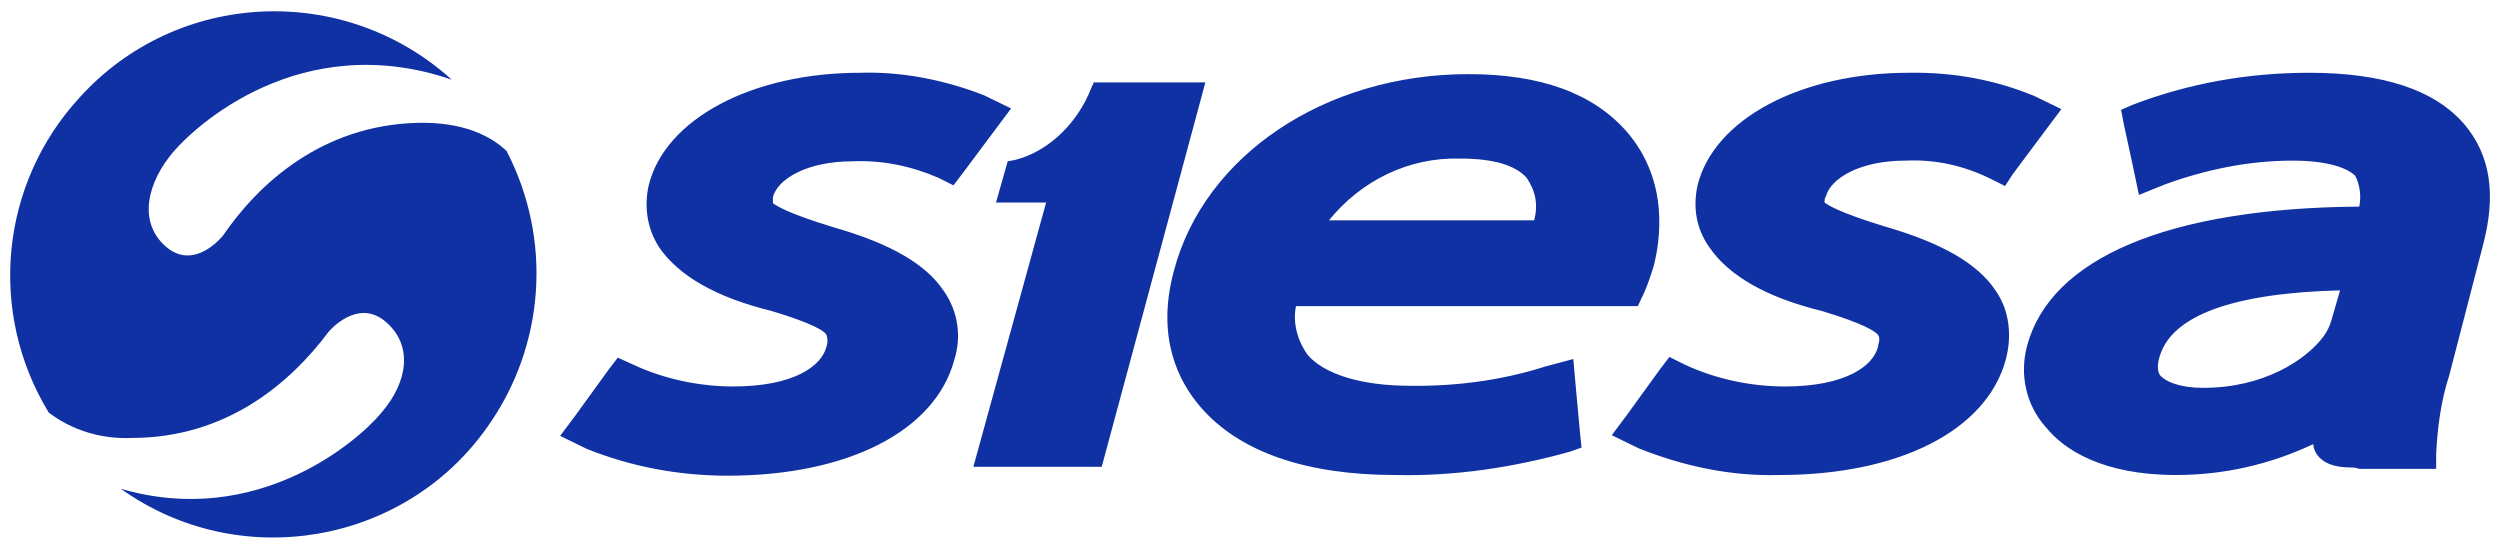
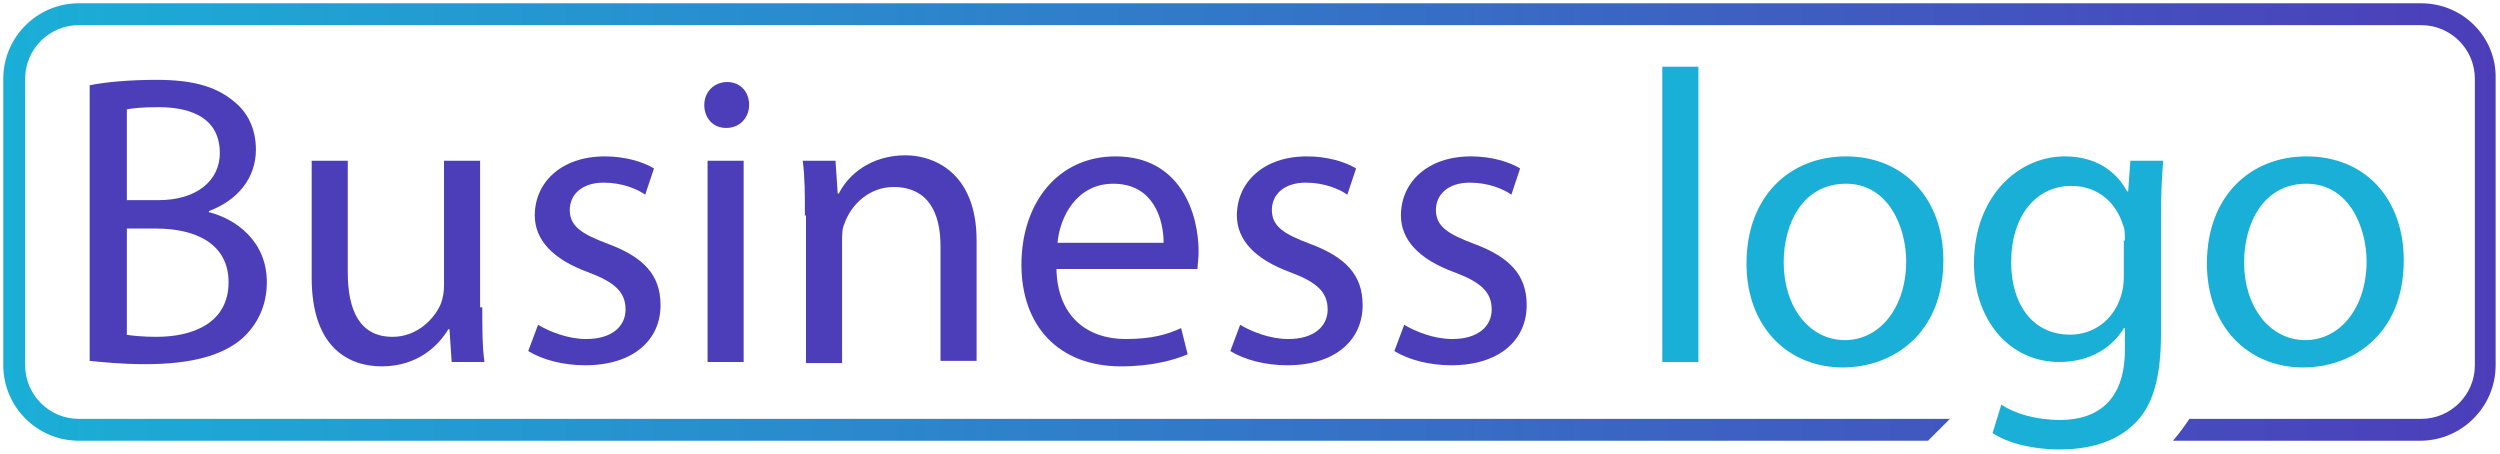
- <svg xmlns="http://www.w3.org/2000/svg" version="1.1" id="Layer_1" x="0px" y="0px" viewBox="0 0 364.2 80" style="enable-background:new 0 0 364.2 80;" xml:space="preserve">
+ <svg xmlns="http://www.w3.org/2000/svg" version="1.1" id="Capa_1" x="0px" y="0px" viewBox="0 0 228.6 41.5" style="enable-background:new 0 0 228.6 41.5;" xml:space="preserve">
  <style type="text/css">
- 	.st0{fill:#1031A3;}
+ 	.st0{fill:#4C3EB9;}
+ 	.st1{fill:#1AAFD6;}
+ 	.st2{fill:url(#SVGID_1_);}
</style>
  <g>
-     <path class="st0" d="M159.3,11.9c0,0.2,0,0.4-0.2,0.6c-2.2,6-7.3,10.3-12.3,11l-1.7,6h7.3l-10.6,38.5h18.7l15.1-56H159.3z" />
-     <path class="st0" d="M205.4,56.2c-7.1,0-12.5-1.7-14.9-4.5c-1.5-2.1-2.2-4.7-1.7-7.1h49.8l0.6-1.3l0.2-0.4c0.6-1.3,1.1-2.8,1.5-4.1   c0.9-3.5,2.4-12.3-3.9-19.6c-4.9-5.6-12.5-8.4-23.1-8.4c-20.9,0-38.5,11.9-42.9,28.7c-2.6,9.7,0.7,16.1,3.9,19.8   c5.6,6.5,15.3,9.9,28.4,9.9c8.6,0.2,17.2-1.1,25.4-3.4l1.7-0.6l-0.2-1.9l-0.6-6.5l-0.4-4.5l-4.1,1.1   C218.8,55.4,212.1,56.3,205.4,56.2 M212.7,23.1c4.7,0,8,0.9,9.7,2.8c1.3,1.9,1.7,3.9,1.1,6.2h-29.9   C198.3,26.3,205.2,22.9,212.7,23.1 M125.3,10.6c-15.7,0-28.4,6.7-30.8,16.4c-0.7,3.2-0.2,6.3,1.5,9c2.8,4.1,8.2,7.3,16.4,9.3   c6.3,1.9,7.8,3,8,3.5c0.2,0.6,0.2,1.1,0,1.7c-0.7,2.8-4.7,5.8-13.6,5.8c-5,0-10.1-1.1-14.6-3.2L90,52.1l-1.3,1.7l-5,6.9l-2.1,2.8   l3.9,1.9c6.5,2.6,13.4,3.9,20.5,3.9c17.5,0,30.2-6.5,33-16.8c1.1-3.4,0.6-7.1-1.5-10.1c-2.6-3.9-7.7-6.9-16.1-9.3   c-6.9-2.1-8.4-3.2-8.8-3.5c0-0.4,0-0.6,0-0.9c0.7-2.6,4.9-5.2,11.6-5.2c4.3-0.2,8.6,0.7,12.5,2.4l2.2,1.1l1.3-1.7l5-6.7l2.1-2.8   l-3.9-1.9C137.8,11.7,131.5,10.4,125.3,10.6 M359,18.1c-4.3-5-11.8-7.5-22.6-7.5c-8.8,0-17.5,1.5-25.8,4.7L309,16l0.4,2.1l1.3,6   l0.9,4.3l3.7-1.5c6-2.2,12.3-3.5,18.7-3.5c6.5,0,8.6,1.7,9.1,2.2c0.7,1.3,0.9,3,0.6,4.5c-27.8,0.2-45,7.5-48.4,20.3   c-1.1,4.1-0.2,8.6,2.8,11.9c2.6,3.2,8.2,6.9,18.9,6.9c6.9,0,13.6-1.5,20-4.5c0,0,0,3.4,5.4,3.4c0.4,0,0.7,0,1.3,0.2h11.2v-2.2   c0.2-3.9,0.7-7.7,1.9-11.4l4.9-18.9C363.7,28.3,362.8,22.6,359,18.1 M339.6,46.8c-0.2,0.7-0.6,1.5-1.1,2.2   c-2.6,3.5-8.8,7.5-17.5,7.5c-3.5,0-5.4-0.9-6.2-1.7c-0.7-0.7-0.4-2.2-0.2-2.8c1.7-6,10.6-9.3,26.3-9.7L339.6,46.8z M274.6,33   c-6.9-2.1-8.4-3.2-8.8-3.5c0-0.4,0-0.6,0.2-0.9c0.7-2.6,4.9-5.2,11.6-5.2c4.3-0.2,8.4,0.7,12.3,2.6l2.2,1.1l1.1-1.7l5-6.7l2.1-2.8   l-3.9-1.9c-5.8-2.4-11.9-3.5-18.3-3.4c-15.7,0-28.4,6.7-30.8,16.4c-0.7,3.2-0.2,6.3,1.7,9c2.8,4.1,8.2,7.3,16.4,9.3   c6.3,1.9,7.8,3,8.2,3.5c0.4,0.6,0,1.3,0,1.7c-0.7,2.8-4.7,5.8-13.6,5.8c-5,0-10.1-1.1-14.6-3.2l-2.2-1.1l-1.3,1.7l-5,6.9l-2.1,2.8   l3.9,1.9c6.5,2.6,13.4,4.1,20.5,3.9c17.5,0,30.2-6.5,33-16.8c0.9-3.4,0.6-7.1-1.5-10.1C288.1,38.4,282.9,35.4,274.6,33" />
-     <path class="st0" d="M73.8,22c-2.2-2.1-6.2-4.3-13.1-4.1c-13.8,0.4-23,8.8-28.2,16.4c0,0-3.9,5-8,1.9c-4.1-3.2-3.5-8.6,0.2-13.4   c3.5-4.5,19.2-18.7,41.1-11.2C50.1-2.6,25.8-1.5,11.6,14.2C0,26.8-1.8,45.5,7.1,60.1c3.4,2.6,7.7,3.9,12.1,3.7   c13.8,0,23.1-8,28.7-15.5c0,0,4.1-4.9,8.2-1.5c4.1,3.4,3.4,8.8-0.6,13.4c-3.4,4.1-18.1,16.8-37.9,11c17.2,12.3,41.3,8.2,53.4-9   C79.4,50.4,80.5,34.9,73.8,22" />
+     <g>
+       <path class="st0" d="M8.2,7.8c1.4-0.3,3.7-0.5,6.1-0.5c3.3,0,5.4,0.6,7,1.9c1.3,1,2.1,2.5,2.1,4.5c0,2.5-1.6,4.6-4.3,5.6v0.1    c2.4,0.6,5.3,2.6,5.3,6.4c0,2.2-0.9,3.9-2.2,5.1c-1.8,1.6-4.7,2.4-8.9,2.4c-2.3,0-4-0.2-5.1-0.3V7.8z M11.5,18.3h3    c3.5,0,5.6-1.8,5.6-4.3c0-3-2.3-4.2-5.6-4.2c-1.5,0-2.4,0.1-2.9,0.2V18.3z M11.5,30.6c0.6,0.1,1.6,0.2,2.8,0.2    c3.4,0,6.6-1.3,6.6-5c0-3.5-3-4.9-6.6-4.9h-2.7V30.6z" />
+       <path class="st0" d="M44.1,28.1c0,1.9,0,3.6,0.2,5h-3l-0.2-3H41c-0.9,1.5-2.8,3.4-6.1,3.4c-2.9,0-6.4-1.6-6.4-8.1V14.7h3.3v10.2    c0,3.5,1.1,5.9,4.1,5.9c2.2,0,3.8-1.6,4.4-3c0.2-0.5,0.3-1.1,0.3-1.7V14.7h3.3V28.1z" />
+       <path class="st0" d="M49.2,29.7c1,0.6,2.7,1.3,4.4,1.3c2.4,0,3.6-1.2,3.6-2.7c0-1.6-1-2.5-3.4-3.4c-3.3-1.2-4.9-3-4.9-5.2    c0-3,2.4-5.4,6.4-5.4c1.9,0,3.5,0.5,4.5,1.1l-0.8,2.4c-0.7-0.5-2.1-1.1-3.8-1.1c-2,0-3.1,1.1-3.1,2.5c0,1.5,1.1,2.2,3.5,3.1    c3.2,1.2,4.8,2.8,4.8,5.6c0,3.2-2.5,5.5-6.9,5.5c-2,0-3.9-0.5-5.2-1.3L49.2,29.7z" />
+       <path class="st0" d="M68.5,9.6c0,1.1-0.8,2.1-2.1,2.1c-1.2,0-2-0.9-2-2.1c0-1.2,0.9-2.1,2.1-2.1C67.7,7.5,68.5,8.4,68.5,9.6z     M64.7,33.2V14.7h3.3v18.4H64.7z" />
+       <path class="st0" d="M73.6,19.7c0-1.9,0-3.5-0.2-5h3l0.2,3h0.1c0.9-1.8,3-3.5,6.1-3.5c2.5,0,6.5,1.5,6.5,7.8v11H86V22.5    c0-3-1.1-5.4-4.3-5.4c-2.2,0-3.9,1.6-4.5,3.4c-0.2,0.4-0.2,1-0.2,1.6v11.1h-3.3V19.7z" />
+       <path class="st0" d="M96.6,24.6c0.1,4.5,3,6.4,6.3,6.4c2.4,0,3.8-0.4,5.1-1l0.6,2.4c-1.2,0.5-3.2,1.1-6.1,1.1    c-5.7,0-9.1-3.7-9.1-9.3c0-5.6,3.3-9.9,8.6-9.9c6,0,7.6,5.3,7.6,8.7c0,0.7-0.1,1.2-0.1,1.6H96.6z M106.4,22.2    c0-2.1-0.9-5.4-4.6-5.4c-3.4,0-4.9,3.1-5.1,5.4H106.4z" />
+       <path class="st0" d="M113.4,29.7c1,0.6,2.7,1.3,4.4,1.3c2.4,0,3.6-1.2,3.6-2.7c0-1.6-1-2.5-3.4-3.4c-3.3-1.2-4.9-3-4.9-5.2    c0-3,2.4-5.4,6.4-5.4c1.9,0,3.5,0.5,4.5,1.1l-0.8,2.4c-0.7-0.5-2.1-1.1-3.8-1.1c-2,0-3.1,1.1-3.1,2.5c0,1.5,1.1,2.2,3.5,3.1    c3.2,1.2,4.8,2.8,4.8,5.6c0,3.2-2.5,5.5-6.9,5.5c-2,0-3.9-0.5-5.2-1.3L113.4,29.7z" />
+       <path class="st0" d="M128.4,29.7c1,0.6,2.7,1.3,4.4,1.3c2.4,0,3.6-1.2,3.6-2.7c0-1.6-1-2.5-3.4-3.4c-3.3-1.2-4.9-3-4.9-5.2    c0-3,2.4-5.4,6.4-5.4c1.9,0,3.5,0.5,4.5,1.1l-0.8,2.4c-0.7-0.5-2.1-1.1-3.8-1.1c-2,0-3.1,1.1-3.1,2.5c0,1.5,1.1,2.2,3.5,3.1    c3.2,1.2,4.8,2.8,4.8,5.6c0,3.2-2.5,5.5-6.9,5.5c-2,0-3.9-0.5-5.2-1.3L128.4,29.7z" />
+       <path class="st1" d="M152,6.1h3.3v27H152V6.1z" />
+       <path class="st1" d="M177.7,23.8c0,6.8-4.7,9.8-9.2,9.8c-5,0-8.8-3.7-8.8-9.5c0-6.2,4-9.8,9.1-9.8    C174.1,14.3,177.7,18.2,177.7,23.8z M163.1,24c0,4,2.3,7.1,5.6,7.1c3.2,0,5.6-3,5.6-7.2c0-3.1-1.6-7.1-5.5-7.1    C164.8,16.8,163.1,20.5,163.1,24z" />
+       <path class="st1" d="M197.8,14.7c-0.1,1.3-0.2,2.8-0.2,5.1v10.7c0,4.2-0.8,6.8-2.6,8.4c-1.8,1.7-4.4,2.2-6.7,2.2    c-2.2,0-4.6-0.5-6.1-1.5L183,37c1.2,0.8,3.1,1.4,5.4,1.4c3.4,0,5.9-1.8,5.9-6.4V30h-0.1c-1,1.7-3,3.1-5.9,3.1    c-4.6,0-7.8-3.9-7.8-9c0-6.2,4.1-9.8,8.3-9.8c3.2,0,4.9,1.7,5.7,3.2h0.1l0.2-2.8H197.8z M194.3,22c0-0.6,0-1.1-0.2-1.5    c-0.6-1.9-2.2-3.5-4.7-3.5c-3.2,0-5.5,2.7-5.5,7c0,3.6,1.8,6.6,5.4,6.6c2.1,0,3.9-1.3,4.6-3.4c0.2-0.6,0.3-1.2,0.3-1.8V22z" />
+       <path class="st1" d="M219.8,23.8c0,6.8-4.7,9.8-9.2,9.8c-5,0-8.8-3.7-8.8-9.5c0-6.2,4-9.8,9.1-9.8    C216.3,14.3,219.8,18.2,219.8,23.8z M205.2,24c0,4,2.3,7.1,5.6,7.1c3.2,0,5.6-3,5.6-7.2c0-3.1-1.6-7.1-5.5-7.1    C206.9,16.8,205.2,20.5,205.2,24z" />
+     </g>
+     <linearGradient id="SVGID_1_" gradientUnits="userSpaceOnUse" x1="0.292" y1="20.346" x2="228.292" y2="20.346">
+       <stop offset="0" style="stop-color:#1AAFD6" />
+       <stop offset="1" style="stop-color:#4C3EB9" />
+     </linearGradient>
+     <path class="st2" d="M221.4,0.3H7.2c-3.8,0-6.9,3.1-6.9,6.9v26.2c0,3.8,3.1,6.9,6.9,6.9h169.1l2-2H7.2c-2.7,0-4.9-2.2-4.9-4.9V7.2   c0-2.7,2.2-4.9,4.9-4.9h214.2c2.7,0,4.9,2.2,4.9,4.9v26.2c0,2.7-2.2,4.9-4.9,4.9h-21.2c-0.4,0.6-0.9,1.3-1.5,2h22.6   c3.8,0,6.9-3.1,6.9-6.9V7.2C228.3,3.4,225.2,0.3,221.4,0.3z" />
  </g>
</svg>
